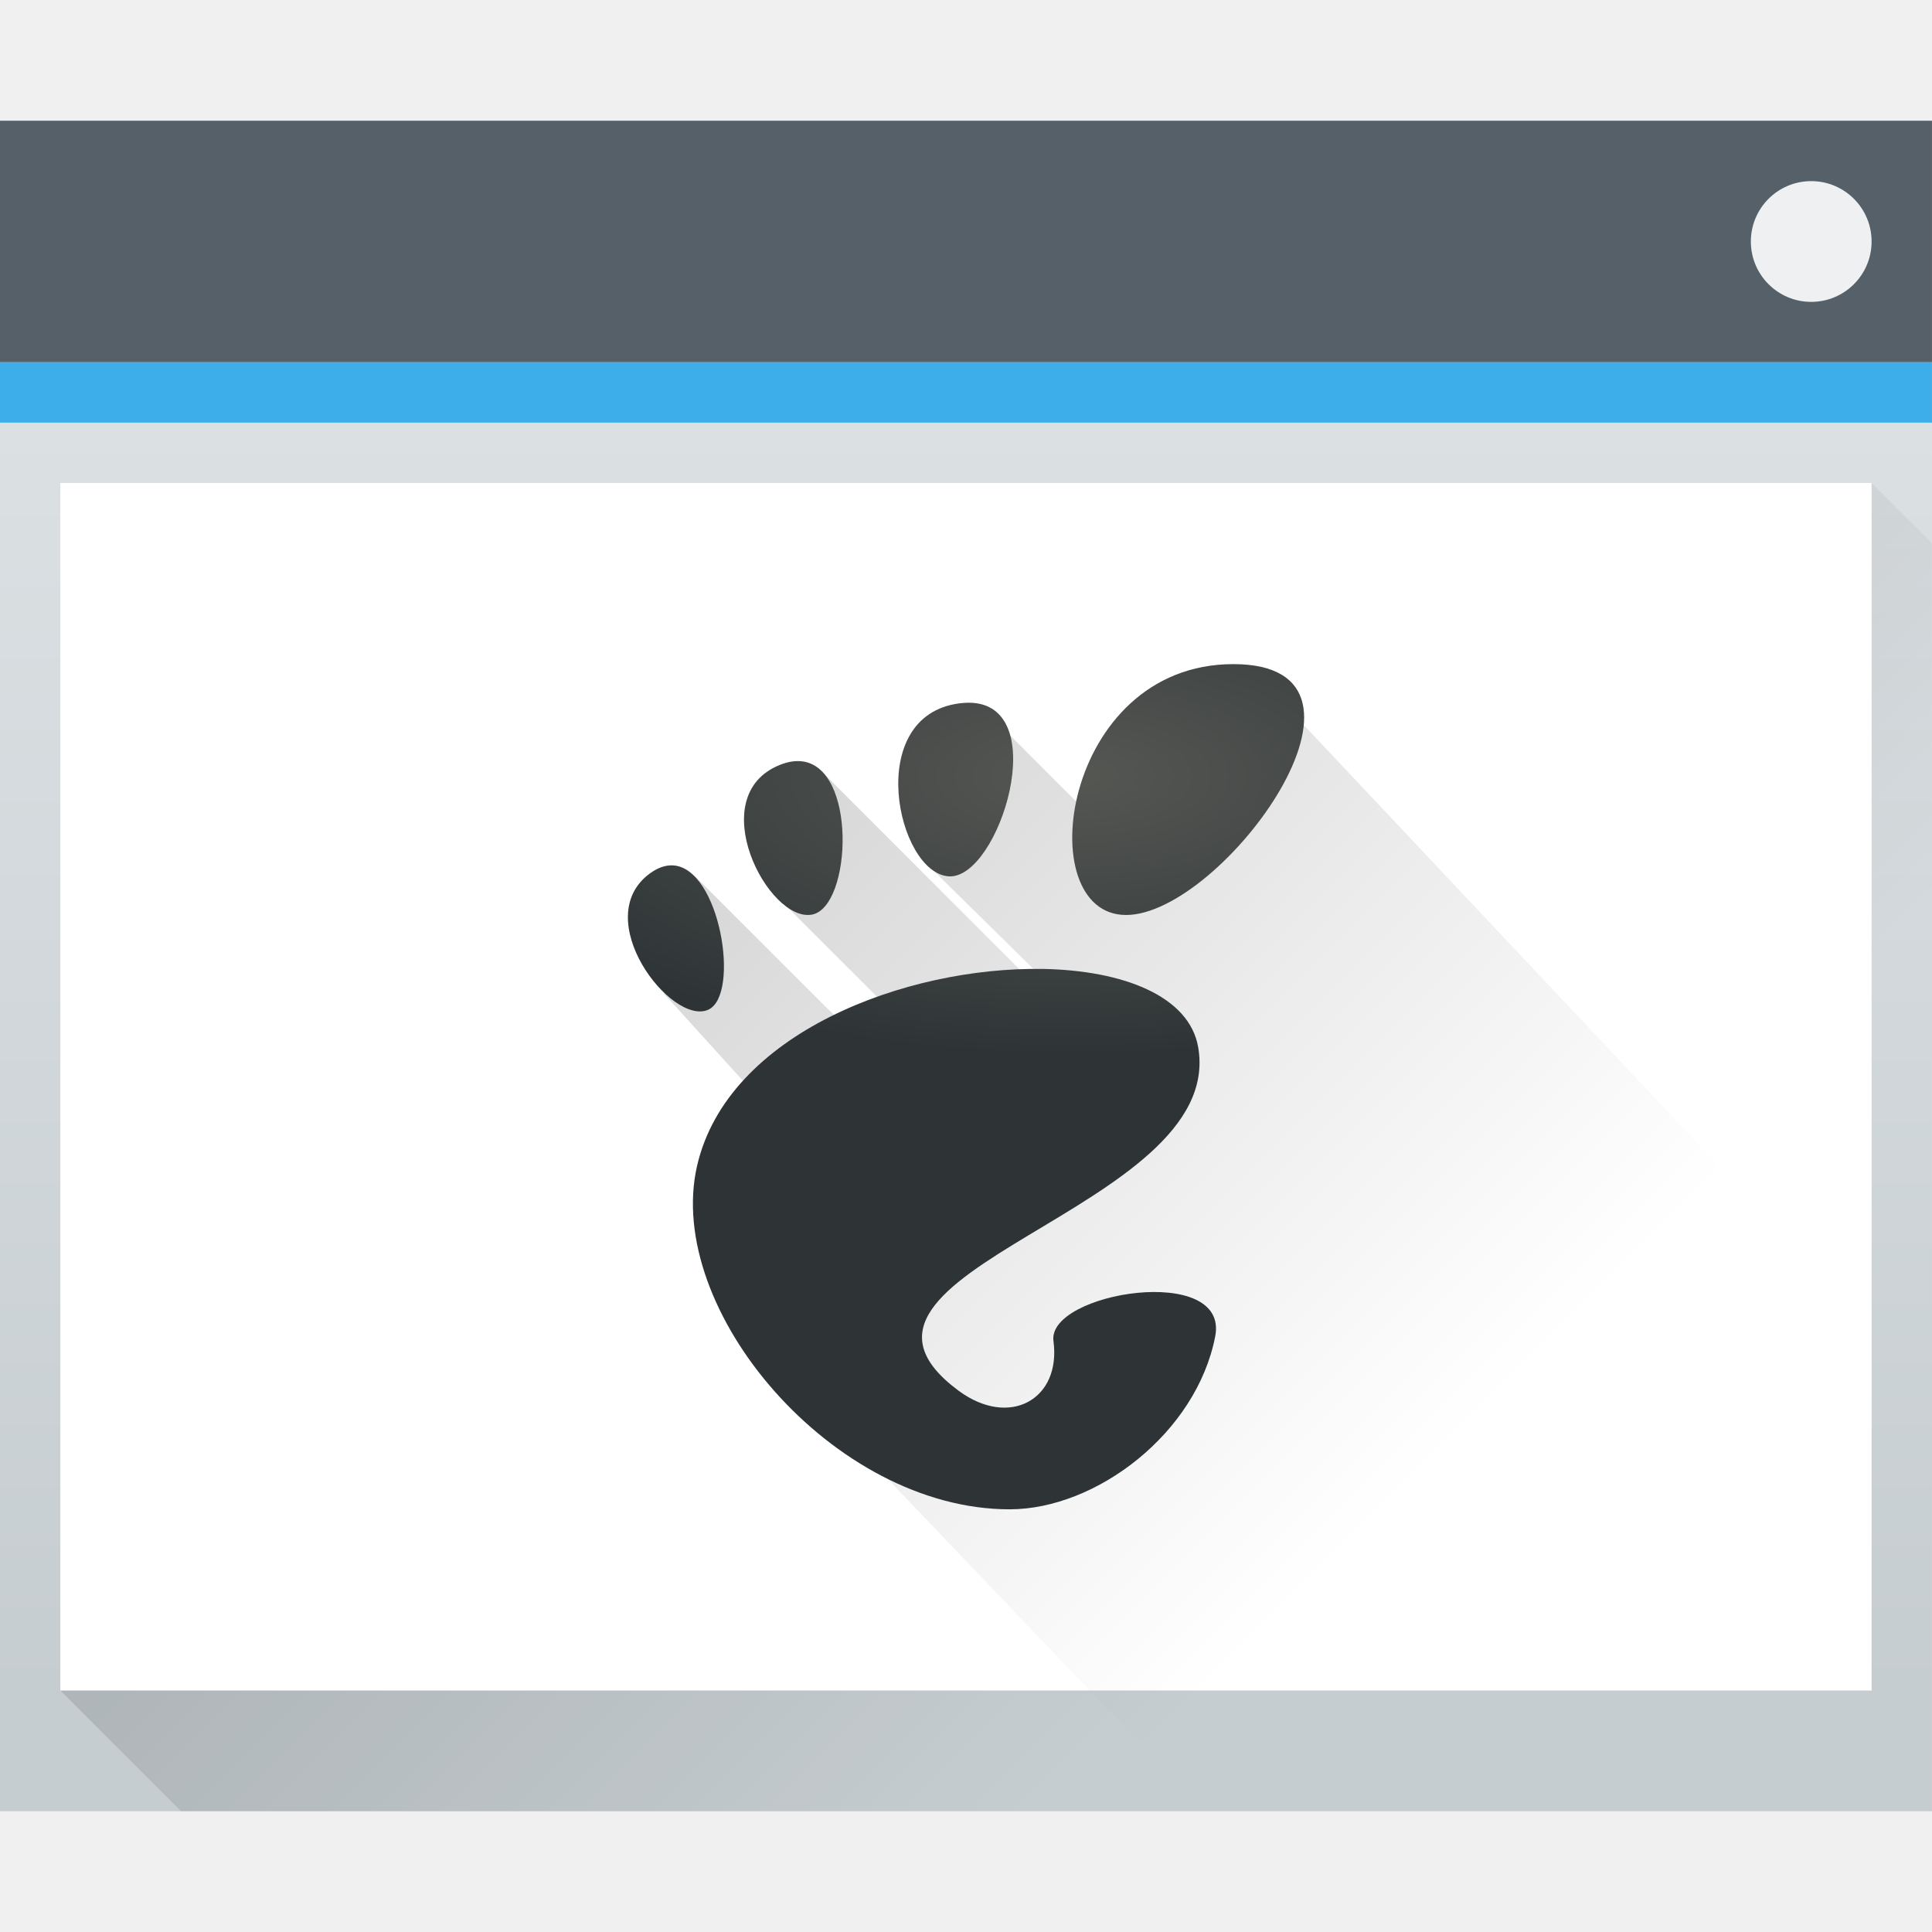
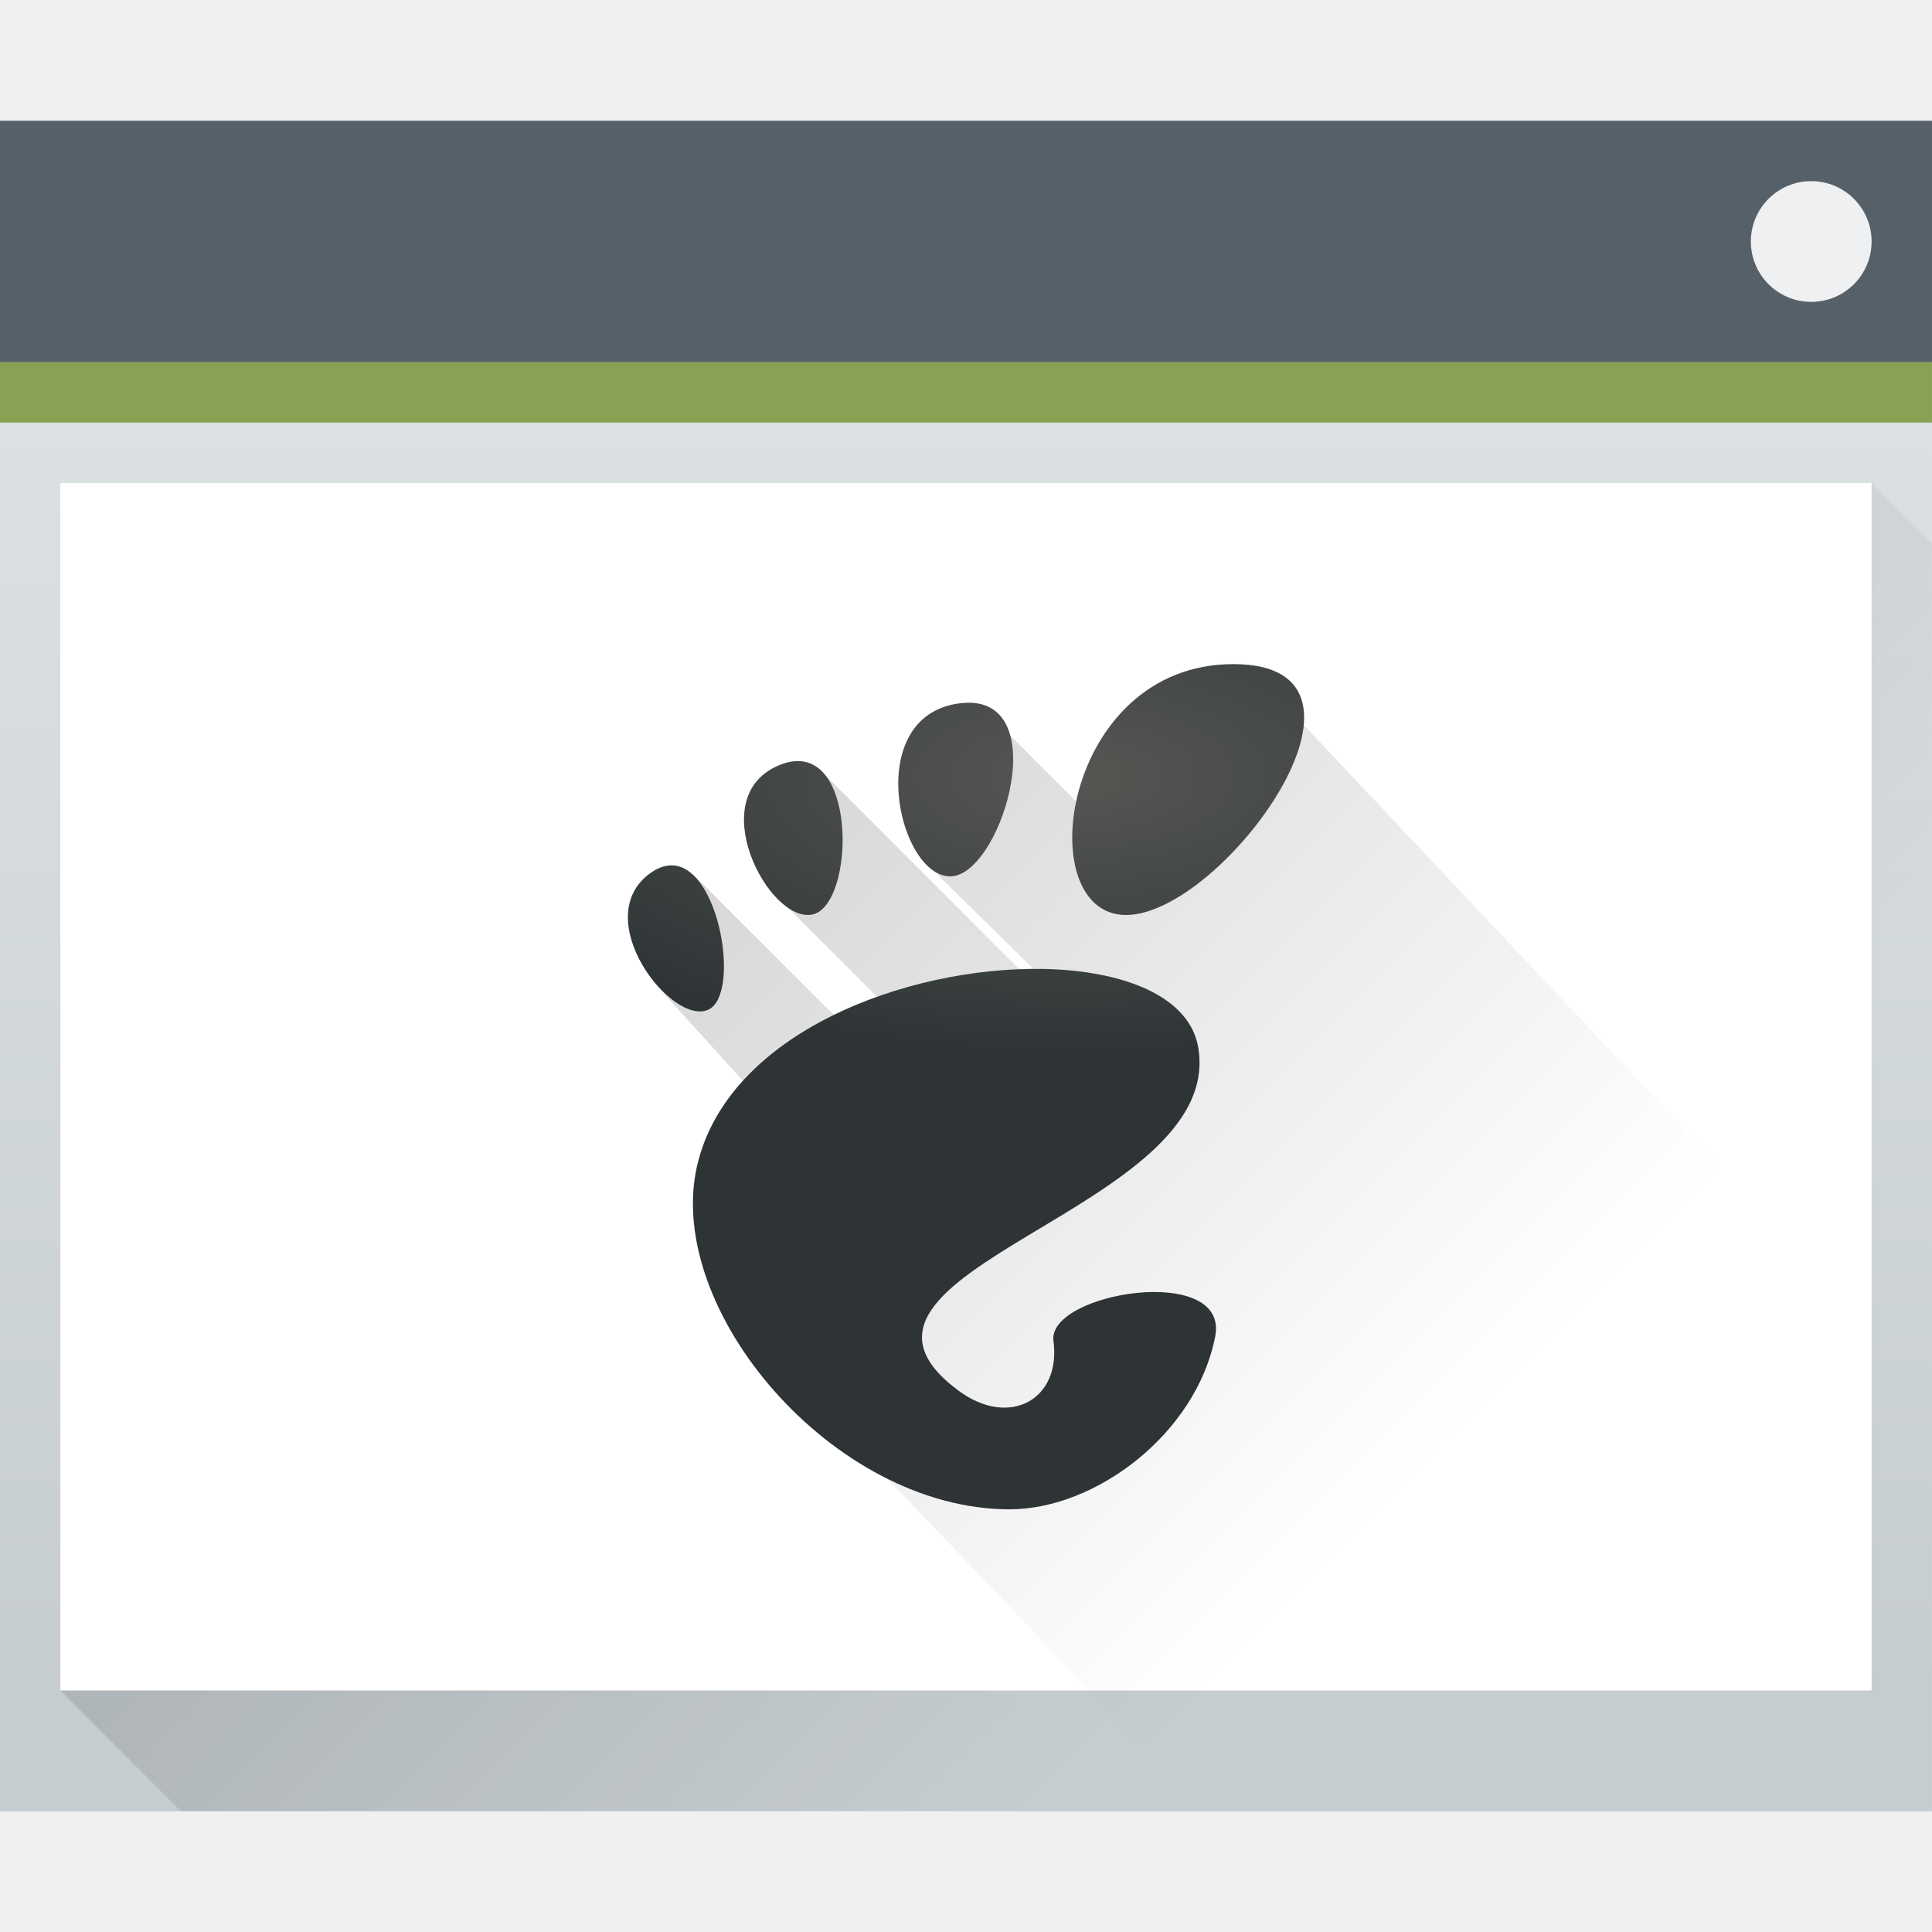
<svg xmlns="http://www.w3.org/2000/svg" xmlns:xlink="http://www.w3.org/1999/xlink" width="32" version="1.1" height="32">
  <defs id="defs5455">
    <linearGradient id="linearGradient4293">
      <stop id="stop4295" />
      <stop offset="1" style="stop-opacity:0" id="stop4297" />
    </linearGradient>
    <linearGradient id="linearGradient4303-6">
      <stop style="stop-color:#c6cdd1" id="stop4305-7" />
      <stop offset="1" style="stop-color:#e0e5e7" id="stop4307-0" />
    </linearGradient>
    <linearGradient id="linearGradient3052">
      <stop style="stop-color:#555753" id="stop3054" />
      <stop offset="1" style="stop-color:#2e3436" id="stop3056" />
    </linearGradient>
    <radialGradient cx="25.641" cy="3.684" r="17.995" xlink:href="#linearGradient3052" id="radialGradient3082" gradientUnits="userSpaceOnUse" gradientTransform="matrix(0.5872456 -0.0000004 0 0.2568886 387.2971 527.7078)" />
    <linearGradient xlink:href="#linearGradient4293" id="linearGradient4427" y1="11" x1="9" y2="25" x2="23" gradientUnits="userSpaceOnUse" gradientTransform="matrix(1 0 0 1 384.5714 515.798)" />
    <linearGradient xlink:href="#linearGradient4303-6" id="linearGradient4643-8" y1="543.798" y2="502.655" gradientUnits="userSpaceOnUse" x2="0" gradientTransform="matrix(0.6666673 0 0 0.6351842 128.1901 198.5187)" />
    <linearGradient xlink:href="#linearGradient4293" id="linearGradient4183" y1="525.798" x1="391.571" y2="540.798" x2="406.571" gradientUnits="userSpaceOnUse" />
  </defs>
  <g id="layer1" transform="matrix(1 0 0 1 -384.5714 -515.798)">
    <rect width="32" x="384.571" y="517.798" rx="0" height="28" style="fill:url(#linearGradient4643-8)" id="rect4641-5" />
    <path style="fill:url(#linearGradient4183);opacity:0.2;fill-rule:evenodd" id="path4167" d="m 385.571,543.798 30,-20 1,1 -10e-6,21 -29,3e-5 z" />
    <rect width="32" x="384.571" y="517.798" height="4" style="fill:#566069" id="rect4647-8" />
-     <rect width="32" x="384.571" y="521.798" height="1" style="fill:#3daee9" id="rect4649-8" />
+     <rect width="32" x="384.571" y="521.798" height="1" style="fill:#87a252" id="rect4649-8" />
    <rect width="30" x="385.571" y="523.798" height="20" style="fill:#ffffff" id="rect4653-5" />
    <rect width="2" x="413.571" y="518.798" rx="1" height="2" style="fill:#eff0f1" id="rect4661-1" />
    <path style="fill:url(#linearGradient4427);opacity:0.2;fill-rule:evenodd" id="path4375" d="m 405.589,527.194 c -0.4,1.174 -1.024,2.254 -1.805,3.268 l -2.789,-2.792 -1.286,2.032 0.122,0.317 0.322,0.317 0.644,0.634 1.288,1.267 c -0.04,0.038 0.015,0.073 -0.025,0.11 l -0.229,-0.121 -3.698,-3.698 -0.619,1.138 0.372,0.372 -0.452,0.606 0.181,0.181 0.181,0.181 0.362,0.362 0.724,0.724 1.448,1.448 c -0.548,-0.324 -1.548,-0.561 -1.548,-0.561 l -0.535,-0.504 -1.135,-1.135 -0.568,-0.568 -0.284,-0.284 -0.142,-0.142 -0.208,-0.142 -0.439,0.801 0.247,0.428 -0.46,0.37 0.21,0.231 0.109,0.231 0.42,0.463 0.839,0.926 1.678,1.851 c -0.327,0.186 -1.533,0.376 -1.874,0.556 l 1.039,2.562 5.894,6.174 12,0 0,-7 z" />
    <path style="fill:url(#radialGradient3082)" id="path4490" d="m 404.999,526.798 c -2.844,0 -3.377,4.155 -1.777,4.155 1.599,0 4.622,-4.155 1.777,-4.155 z m -4.381,0.639 c -0.045,-1.6e-4 -0.093,0.004 -0.144,0.009 -1.612,0.196 -1.044,2.818 -0.186,2.867 0.831,0.048 1.74,-2.871 0.33,-2.876 z m -2.795,0.968 c -0.099,-0.006 -0.208,0.012 -0.329,0.06 -1.295,0.511 -0.197,2.623 0.529,2.481 0.658,-0.129 0.753,-2.481 -0.199,-2.541 z m -2.114,1.726 c -0.113,-0.003 -0.234,0.034 -0.364,0.127 -1.037,0.744 0.349,2.542 0.959,2.263 0.534,-0.244 0.193,-2.363 -0.595,-2.39 z m 6.124,1.716 c -2.247,-0.037 -5.21,1.059 -5.716,3.261 -0.547,2.383 2.254,5.689 5.176,5.689 1.437,0 3.095,-1.263 3.406,-2.863 0.237,-1.22 -2.788,-0.731 -2.679,0.076 0.13,0.968 -0.73,1.446 -1.572,0.822 -2.681,-1.986 4.439,-2.976 3.969,-5.689 -0.146,-0.844 -1.236,-1.274 -2.584,-1.297 z" />
  </g>
</svg>
